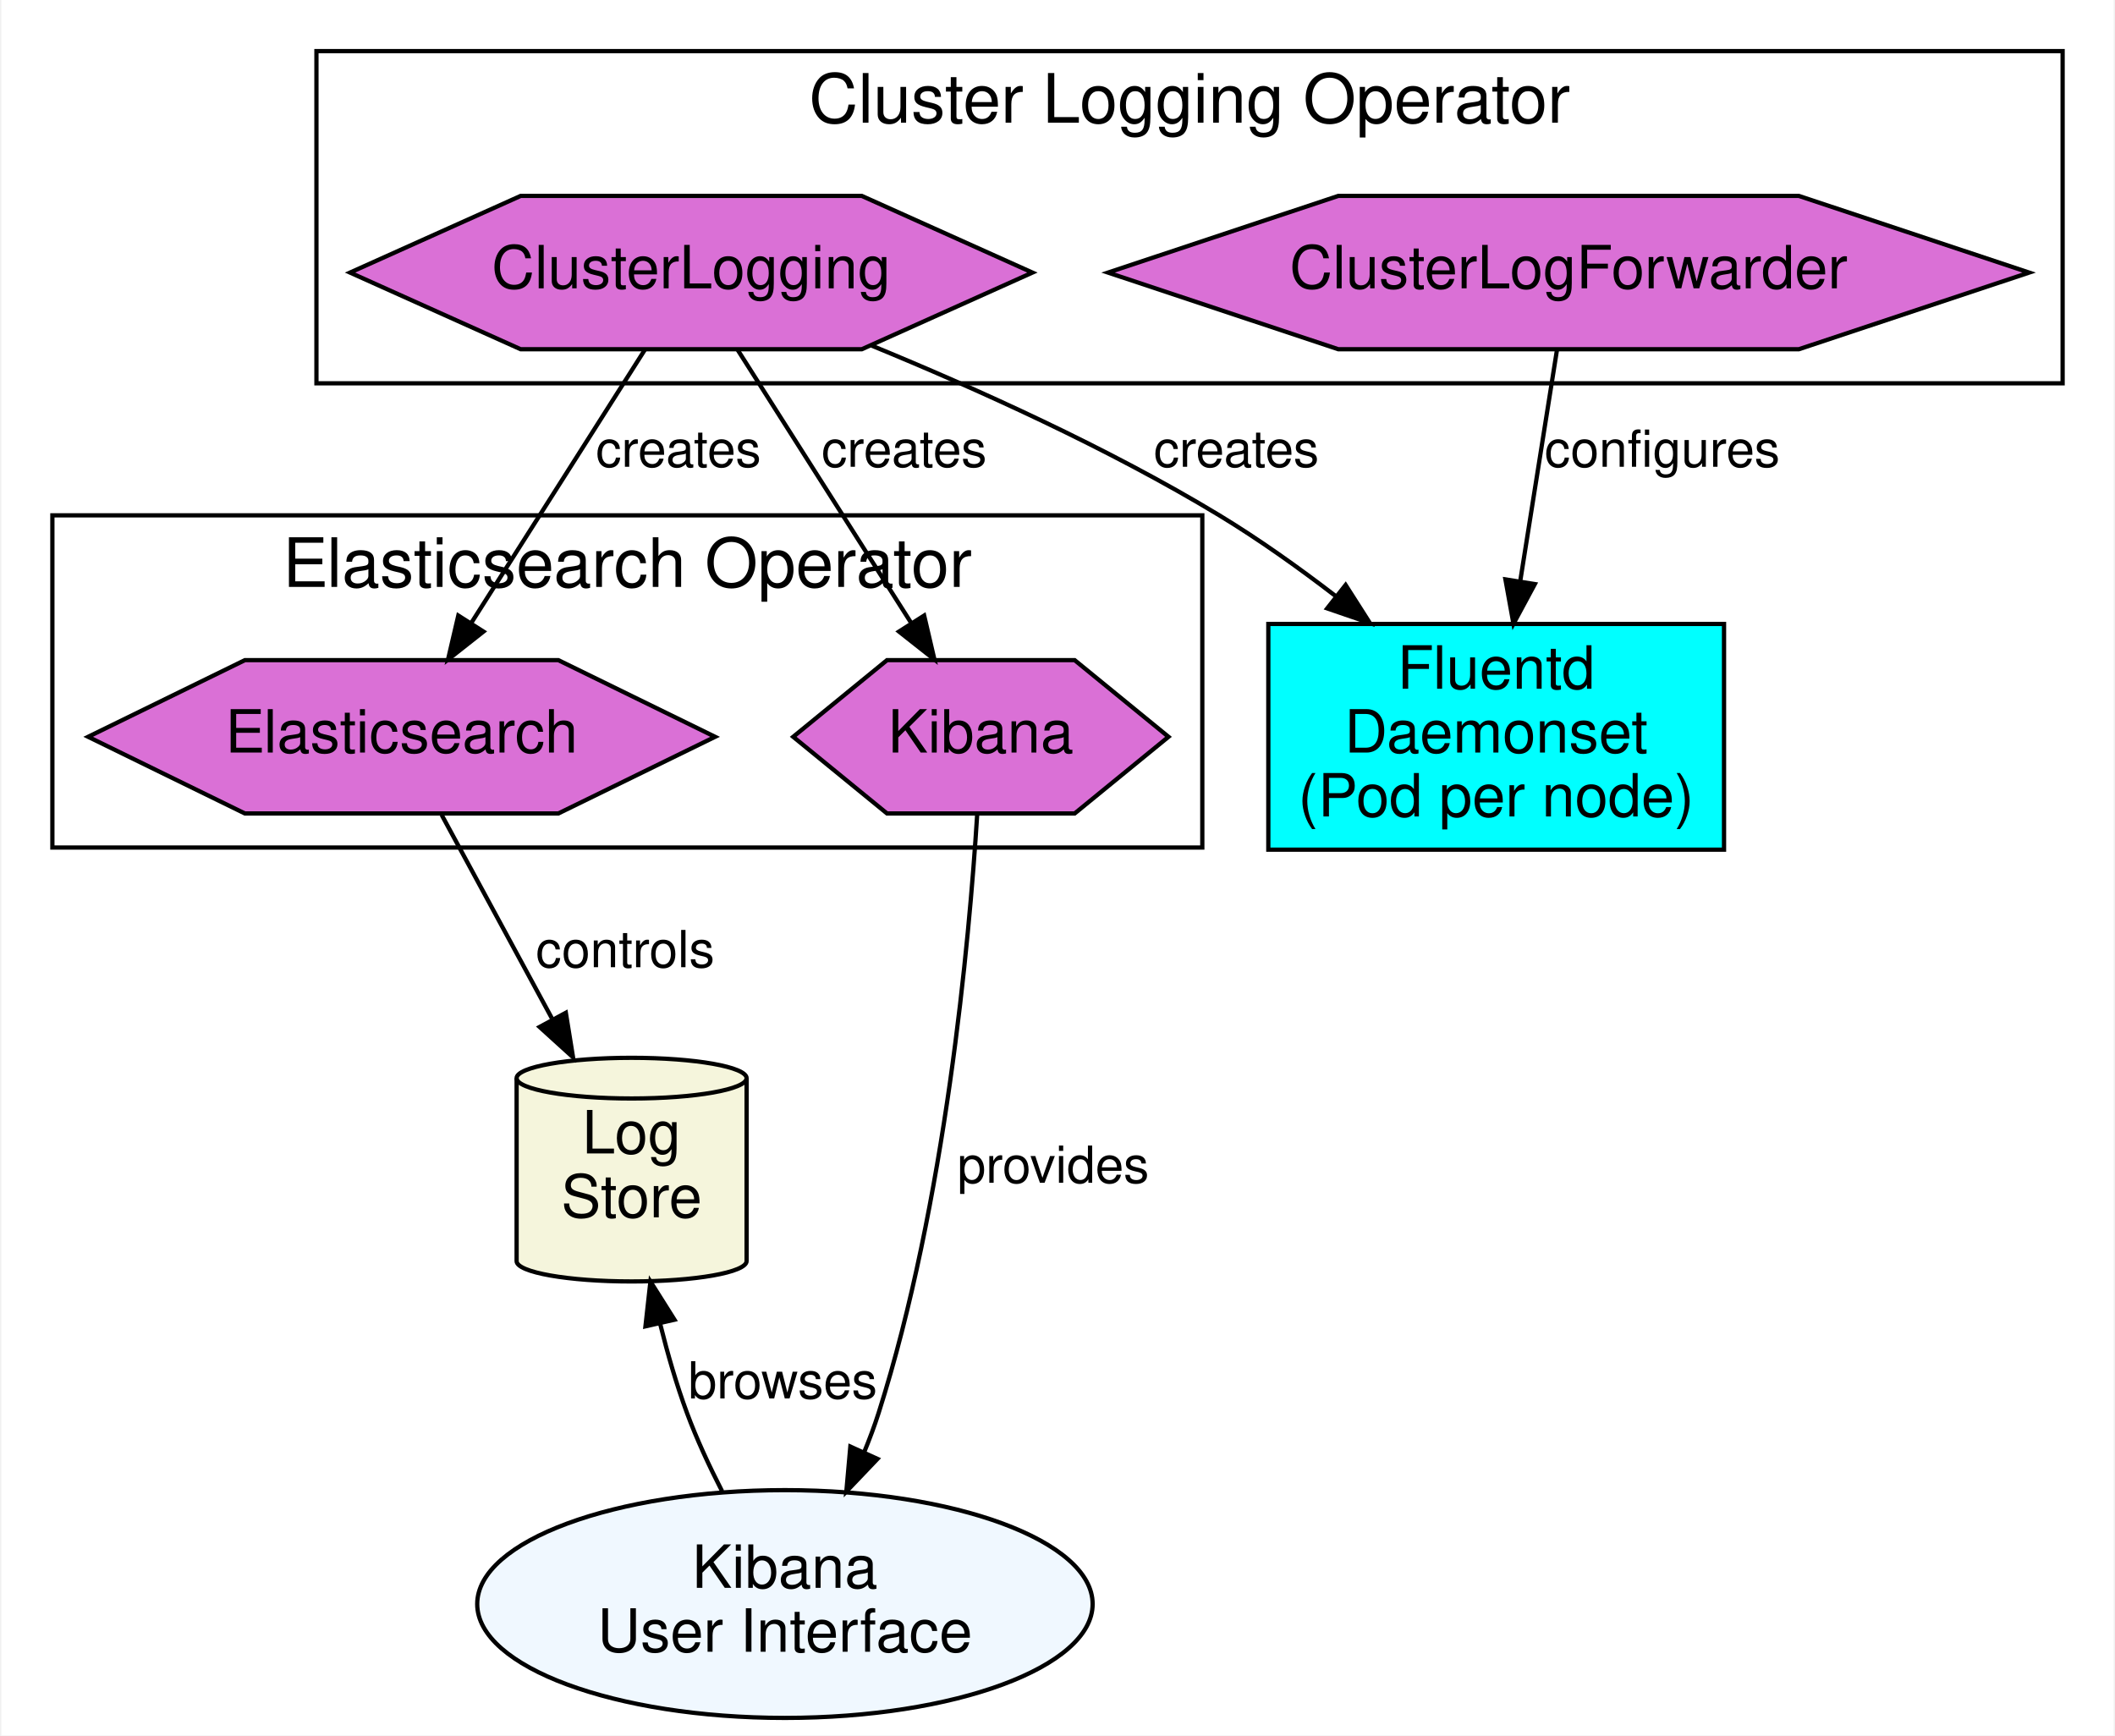
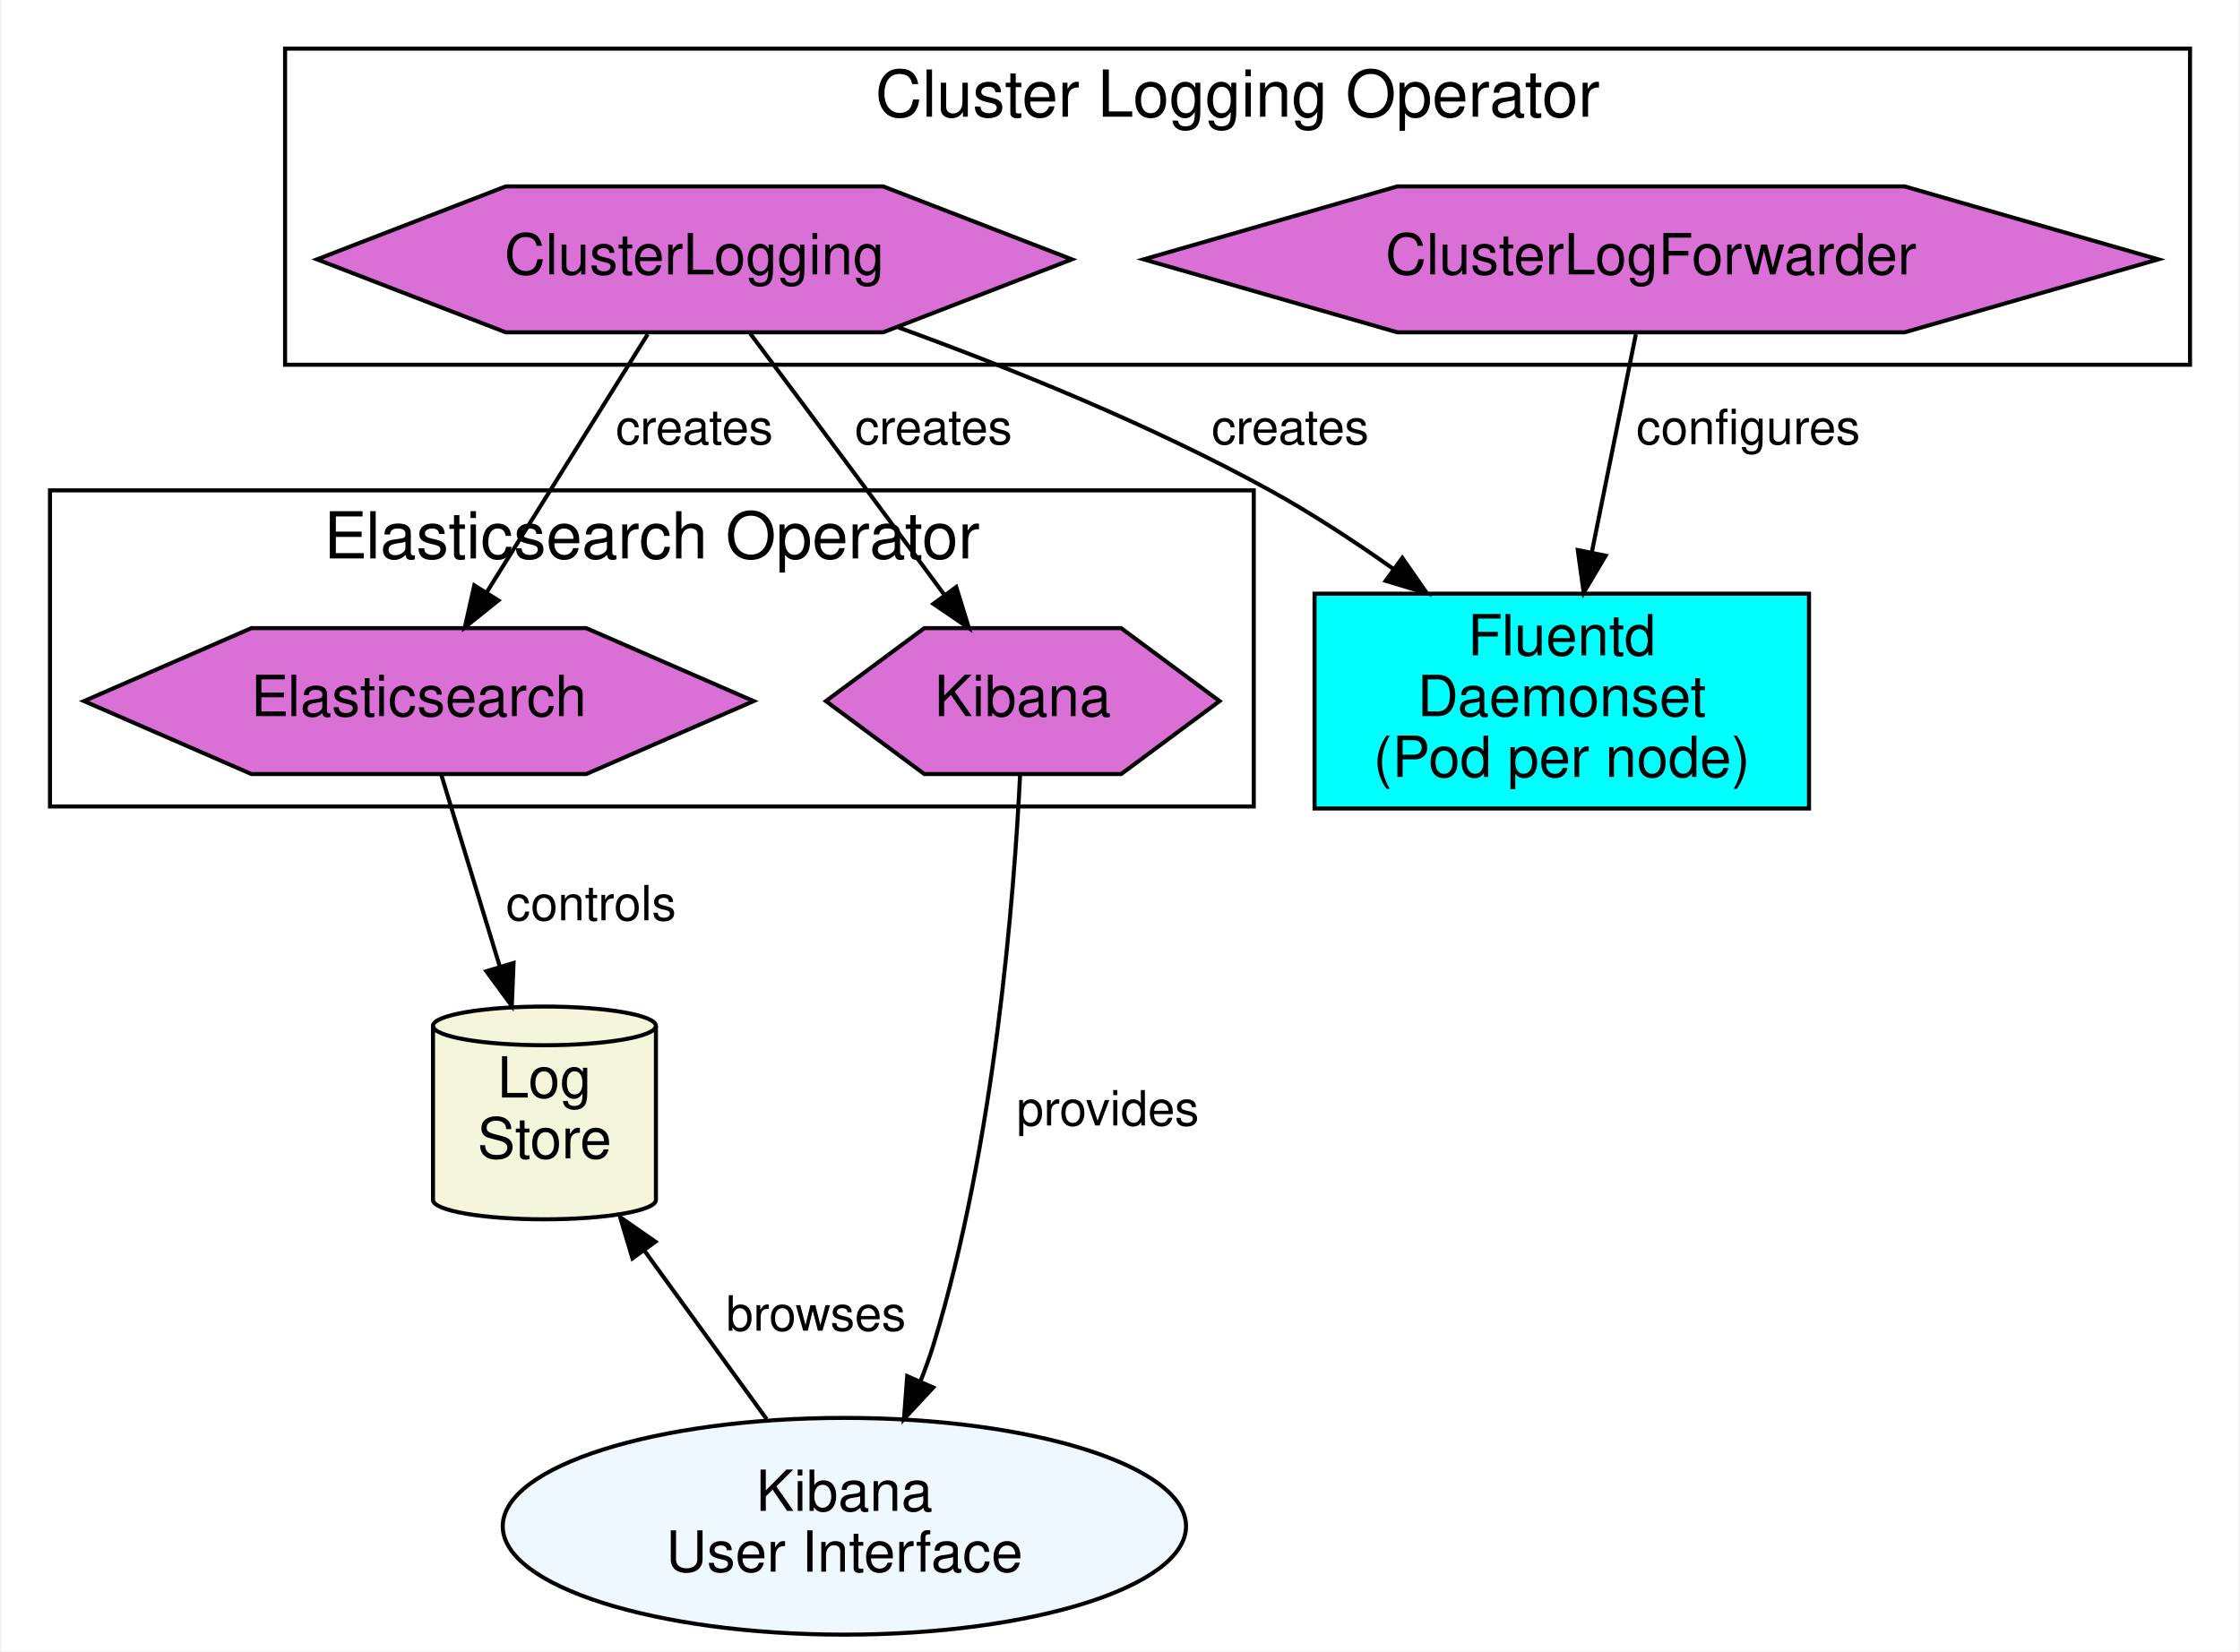
- <svg xmlns="http://www.w3.org/2000/svg" width="496pt" height="407pt" viewBox="0.00 0.00 496.00 407.49">
-   <g id="graph0" class="graph" transform="scale(1 1) rotate(0) translate(4 403.49)">
-     <polygon fill="white" stroke="transparent" points="-4,4 -4,-403.49 492,-403.49 492,4 -4,4" />
+ <svg xmlns="http://www.w3.org/2000/svg" width="552pt" height="407pt" viewBox="0.00 0.00 552.00 407.49">
+   <g id="graph0" class="graph" transform="scale(1 1) rotate(0) translate(4 403.4901)">
+     <polygon fill="#ffffff" stroke="transparent" points="-4,4 -4,-403.49 548,-403.49 548,4 -4,4" />
    <g id="clust2" class="cluster">
-       <polygon fill="none" stroke="black" points="70,-313.49 70,-391.49 480,-391.49 480,-313.49 70,-313.49" />
-       <text text-anchor="middle" x="275" y="-374.69" font-family="helvetica" font-size="16.00">Cluster Logging Operator</text>
+       <polygon fill="none" stroke="#000000" points="66,-313.49 66,-391.49 536,-391.49 536,-313.49 66,-313.49" />
+       <text text-anchor="middle" x="301" y="-374.69" font-family="Helvetica,sans-Serif" font-size="16.00" fill="#000000">Cluster Logging Operator</text>
    </g>
    <g id="clust3" class="cluster">
-       <polygon fill="none" stroke="black" points="8,-204.49 8,-282.49 278,-282.49 278,-204.49 8,-204.49" />
-       <text text-anchor="middle" x="143" y="-265.69" font-family="helvetica" font-size="16.00">Elasticsearch Operator</text>
+       <polygon fill="none" stroke="#000000" points="8,-204.49 8,-282.49 305,-282.49 305,-204.49 8,-204.49" />
+       <text text-anchor="middle" x="156.5" y="-265.69" font-family="Helvetica,sans-Serif" font-size="16.00" fill="#000000">Elasticsearch Operator</text>
    </g>
    <g id="node1" class="node">
-       <polygon fill="orchid" stroke="black" points="238.11,-339.49 198.05,-357.49 117.95,-357.49 77.89,-339.49 117.95,-321.49 198.05,-321.49 238.11,-339.49" />
-       <text text-anchor="middle" x="158" y="-335.79" font-family="helvetica" font-size="14.00">ClusterLogging</text>
+       <polygon fill="#da70d6" stroke="#000000" points="260.121,-339.49 213.561,-357.49 120.439,-357.49 73.879,-339.49 120.439,-321.49 213.561,-321.49 260.121,-339.49" />
+       <text text-anchor="middle" x="167" y="-335.79" font-family="Helvetica,sans-Serif" font-size="14.00" fill="#000000">ClusterLogging</text>
    </g>
    <g id="node3" class="node">
-       <polygon fill="orchid" stroke="black" points="163.6,-230.49 126.8,-248.49 53.2,-248.49 16.4,-230.49 53.2,-212.49 126.8,-212.49 163.6,-230.49" />
-       <text text-anchor="middle" x="90" y="-226.79" font-family="helvetica" font-size="14.00">Elasticsearch</text>
+       <polygon fill="#da70d6" stroke="#000000" points="181.608,-230.49 140.304,-248.49 57.696,-248.49 16.392,-230.49 57.696,-212.49 140.304,-212.49 181.608,-230.49" />
+       <text text-anchor="middle" x="99" y="-226.79" font-family="Helvetica,sans-Serif" font-size="14.00" fill="#000000">Elasticsearch</text>
    </g>
    <g id="edge2" class="edge">
-       <path fill="none" stroke="black" d="M147.07,-321.3C136.07,-303.98 118.96,-277.06 106.34,-257.2" />
-       <polygon fill="black" stroke="black" points="109.22,-255.2 100.9,-248.64 103.31,-258.96 109.22,-255.2" />
-       <text text-anchor="middle" x="155" y="-293.89" font-family="helvetica" font-size="12.00">creates</text>
+       <path fill="none" stroke="#000000" d="M155.465,-321C144.555,-303.513 128.061,-277.073 115.712,-257.279" />
+       <polygon fill="#000000" stroke="#000000" points="118.627,-255.339 110.365,-248.707 112.688,-259.044 118.627,-255.339" />
+       <text text-anchor="middle" x="167" y="-293.89" font-family="Helvetica,sans-Serif" font-size="12.00" fill="#000000">creates</text>
    </g>
    <g id="node4" class="node">
-       <polygon fill="orchid" stroke="black" points="270.06,-230.49 248.03,-248.49 203.97,-248.49 181.94,-230.49 203.97,-212.49 248.03,-212.49 270.06,-230.49" />
-       <text text-anchor="middle" x="226" y="-226.79" font-family="helvetica" font-size="14.00">Kibana</text>
+       <polygon fill="#da70d6" stroke="#000000" points="296.565,-230.49 272.282,-248.49 223.718,-248.49 199.435,-230.49 223.718,-212.49 272.282,-212.49 296.565,-230.49" />
+       <text text-anchor="middle" x="248" y="-226.79" font-family="Helvetica,sans-Serif" font-size="14.00" fill="#000000">Kibana</text>
    </g>
    <g id="edge3" class="edge">
-       <path fill="none" stroke="black" d="M168.93,-321.3C179.93,-303.98 197.04,-277.06 209.66,-257.2" />
-       <polygon fill="black" stroke="black" points="212.69,-258.96 215.1,-248.64 206.78,-255.2 212.69,-258.96" />
-       <text text-anchor="middle" x="208" y="-293.89" font-family="helvetica" font-size="12.00">creates</text>
+       <path fill="none" stroke="#000000" d="M180.759,-321.193C185.012,-315.525 189.707,-309.254 194,-303.49 205.542,-287.995 218.409,-270.604 228.688,-256.685" />
+       <polygon fill="#000000" stroke="#000000" points="231.596,-258.639 234.718,-248.515 225.964,-254.482 231.596,-258.639" />
+       <text text-anchor="middle" x="226" y="-293.89" font-family="Helvetica,sans-Serif" font-size="12.00" fill="#000000">creates</text>
    </g>
    <g id="node5" class="node">
-       <polygon fill="cyan" stroke="black" points="400.5,-256.99 293.5,-256.99 293.5,-203.99 400.5,-203.99 400.5,-256.99" />
-       <text text-anchor="middle" x="347" y="-241.79" font-family="helvetica" font-size="14.00">Fluentd</text>
-       <text text-anchor="middle" x="347" y="-226.79" font-family="helvetica" font-size="14.00">Daemonset</text>
-       <text text-anchor="middle" x="347" y="-211.79" font-family="helvetica" font-size="14.00">(Pod per node)</text>
+       <polygon fill="#00ffff" stroke="#000000" points="442,-256.99 320,-256.99 320,-203.99 442,-203.99 442,-256.99" />
+       <text text-anchor="middle" x="381" y="-241.79" font-family="Helvetica,sans-Serif" font-size="14.00" fill="#000000">Fluentd</text>
+       <text text-anchor="middle" x="381" y="-226.79" font-family="Helvetica,sans-Serif" font-size="14.00" fill="#000000">Daemonset</text>
+       <text text-anchor="middle" x="381" y="-211.79" font-family="Helvetica,sans-Serif" font-size="14.00" fill="#000000">(Pod per node)</text>
    </g>
    <g id="edge4" class="edge">
-       <path fill="none" stroke="black" d="M200.32,-322.36C224.9,-312.27 256.04,-298.22 282,-282.49 291.2,-276.91 300.6,-270.23 309.27,-263.56" />
-       <polygon fill="black" stroke="black" points="311.65,-266.14 317.35,-257.2 307.32,-260.64 311.65,-266.14" />
-       <text text-anchor="middle" x="286" y="-293.89" font-family="helvetica" font-size="12.00">creates</text>
+       <path fill="none" stroke="#000000" d="M217.316,-322.698C245.103,-312.592 279.8,-298.579 309,-282.49 319.236,-276.85 329.723,-269.991 339.414,-263.13" />
+       <polygon fill="#000000" stroke="#000000" points="341.653,-265.83 347.7,-257.13 337.547,-260.16 341.653,-265.83" />
+       <text text-anchor="middle" x="314" y="-293.89" font-family="Helvetica,sans-Serif" font-size="12.00" fill="#000000">creates</text>
    </g>
    <g id="node2" class="node">
-       <polygon fill="orchid" stroke="black" points="472.14,-339.49 418.07,-357.49 309.93,-357.49 255.86,-339.49 309.93,-321.49 418.07,-321.49 472.14,-339.49" />
-       <text text-anchor="middle" x="364" y="-335.79" font-family="helvetica" font-size="14.00">ClusterLogForwarder</text>
+       <polygon fill="#da70d6" stroke="#000000" points="528.163,-339.49 465.582,-357.49 340.418,-357.49 277.837,-339.49 340.418,-321.49 465.582,-321.49 528.163,-339.49" />
+       <text text-anchor="middle" x="403" y="-335.79" font-family="Helvetica,sans-Serif" font-size="14.00" fill="#000000">ClusterLogForwarder</text>
    </g>
    <g id="edge1" class="edge">
-       <path fill="none" stroke="black" d="M361.27,-321.3C358.95,-306.71 355.55,-285.31 352.65,-267.05" />
-       <polygon fill="black" stroke="black" points="356.08,-266.35 351.06,-257.02 349.17,-267.45 356.08,-266.35" />
-       <text text-anchor="middle" x="386" y="-293.89" font-family="helvetica" font-size="12.00">configures</text>
+       <path fill="none" stroke="#000000" d="M399.268,-321C396.303,-306.309 392.062,-285.299 388.413,-267.219" />
+       <polygon fill="#000000" stroke="#000000" points="391.812,-266.369 386.403,-257.259 384.951,-267.754 391.812,-266.369" />
+       <text text-anchor="middle" x="427" y="-293.89" font-family="Helvetica,sans-Serif" font-size="12.00" fill="#000000">configures</text>
    </g>
    <g id="node6" class="node">
-       <path fill="beige" stroke="black" d="M171,-150.34C171,-152.98 158.9,-155.12 144,-155.12 129.1,-155.12 117,-152.98 117,-150.34 117,-150.34 117,-107.39 117,-107.39 117,-104.75 129.1,-102.61 144,-102.61 158.9,-102.61 171,-104.75 171,-107.39 171,-107.39 171,-150.34 171,-150.34" />
-       <path fill="none" stroke="black" d="M171,-150.34C171,-147.71 158.9,-145.57 144,-145.57 129.1,-145.57 117,-147.71 117,-150.34" />
-       <text text-anchor="middle" x="144" y="-132.67" font-family="helvetica" font-size="14.00">Log</text>
-       <text text-anchor="middle" x="144" y="-117.67" font-family="helvetica" font-size="14.00">Store</text>
+       <path fill="#f5f5dc" stroke="#000000" d="M157.5,-150.343C157.5,-152.976 145.174,-155.116 130,-155.116 114.826,-155.116 102.5,-152.976 102.5,-150.343 102.5,-150.343 102.5,-107.387 102.5,-107.387 102.5,-104.754 114.826,-102.615 130,-102.615 145.174,-102.615 157.5,-104.754 157.5,-107.387 157.5,-107.387 157.5,-150.343 157.5,-150.343" />
+       <path fill="none" stroke="#000000" d="M157.5,-150.343C157.5,-147.709 145.174,-145.57 130,-145.57 114.826,-145.57 102.5,-147.709 102.5,-150.343" />
+       <text text-anchor="middle" x="130" y="-132.665" font-family="Helvetica,sans-Serif" font-size="14.00" fill="#000000">Log</text>
+       <text text-anchor="middle" x="130" y="-117.665" font-family="Helvetica,sans-Serif" font-size="14.00" fill="#000000">Store</text>
    </g>
    <g id="edge5" class="edge">
-       <path fill="none" stroke="black" d="M99.41,-212.14C106.53,-198.99 116.55,-180.51 125.28,-164.4" />
-       <polygon fill="black" stroke="black" points="128.56,-165.7 130.25,-155.24 122.4,-162.36 128.56,-165.7" />
-       <text text-anchor="middle" x="142.5" y="-176.39" font-family="helvetica" font-size="12.00">controls</text>
+       <path fill="none" stroke="#000000" d="M104.542,-212.322C108.552,-199.178 114.102,-180.981 118.998,-164.932" />
+       <polygon fill="#000000" stroke="#000000" points="122.372,-165.868 121.942,-155.282 115.676,-163.826 122.372,-165.868" />
+       <text text-anchor="middle" x="141.5" y="-176.39" font-family="Helvetica,sans-Serif" font-size="12.00" fill="#000000">controls</text>
    </g>
    <g id="node7" class="node">
-       <ellipse fill="aliceblue" stroke="black" cx="180" cy="-26.87" rx="72.25" ry="26.74" />
-       <text text-anchor="middle" x="180" y="-30.67" font-family="helvetica" font-size="14.00">Kibana</text>
-       <text text-anchor="middle" x="180" y="-15.67" font-family="helvetica" font-size="14.00">User Interface</text>
+       <ellipse fill="#f0f8ff" stroke="#000000" cx="204" cy="-26.87" rx="84.292" ry="26.741" />
+       <text text-anchor="middle" x="204" y="-30.67" font-family="Helvetica,sans-Serif" font-size="14.00" fill="#000000">Kibana</text>
+       <text text-anchor="middle" x="204" y="-15.67" font-family="Helvetica,sans-Serif" font-size="14.00" fill="#000000">User Interface</text>
    </g>
    <g id="edge6" class="edge">
-       <path fill="none" stroke="black" d="M225.13,-212.05C223.27,-182.52 217.7,-121.11 202,-71.74 201.02,-68.65 199.84,-65.52 198.56,-62.41" />
-       <polygon fill="black" stroke="black" points="201.73,-60.95 194.42,-53.28 195.36,-63.84 201.73,-60.95" />
-       <text text-anchor="middle" x="243" y="-125.77" font-family="helvetica" font-size="12.00">provides</text>
+       <path fill="none" stroke="#000000" d="M247.36,-212.474C245.891,-182.608 241.135,-121.231 226,-71.74 225.091,-68.766 224.005,-65.746 222.809,-62.749" />
+       <polygon fill="#000000" stroke="#000000" points="225.913,-61.112 218.701,-53.351 219.499,-63.915 225.913,-61.112" />
+       <text text-anchor="middle" x="269" y="-125.765" font-family="Helvetica,sans-Serif" font-size="12.00" fill="#000000">provides</text>
    </g>
    <g id="edge7" class="edge">
-       <path fill="none" stroke="black" d="M165.25,-53.35C162.22,-59.26 159.27,-65.61 157,-71.74 154.55,-78.36 152.46,-85.59 150.72,-92.59" />
-       <polygon fill="black" stroke="black" points="147.25,-92.07 148.42,-102.6 154.07,-93.63 147.25,-92.07" />
-       <text text-anchor="middle" x="179.5" y="-75.14" font-family="helvetica" font-size="12.00">browses</text>
+       <path fill="none" stroke="#000000" d="M184.817,-53.31C175.596,-66.02 164.436,-81.402 154.599,-94.961" />
+       <polygon fill="#000000" stroke="#000000" points="151.713,-92.978 148.673,-103.127 157.379,-97.089 151.713,-92.978" />
+       <text text-anchor="middle" x="197" y="-75.14" font-family="Helvetica,sans-Serif" font-size="12.00" fill="#000000">browses</text>
    </g>
  </g>
</svg>
